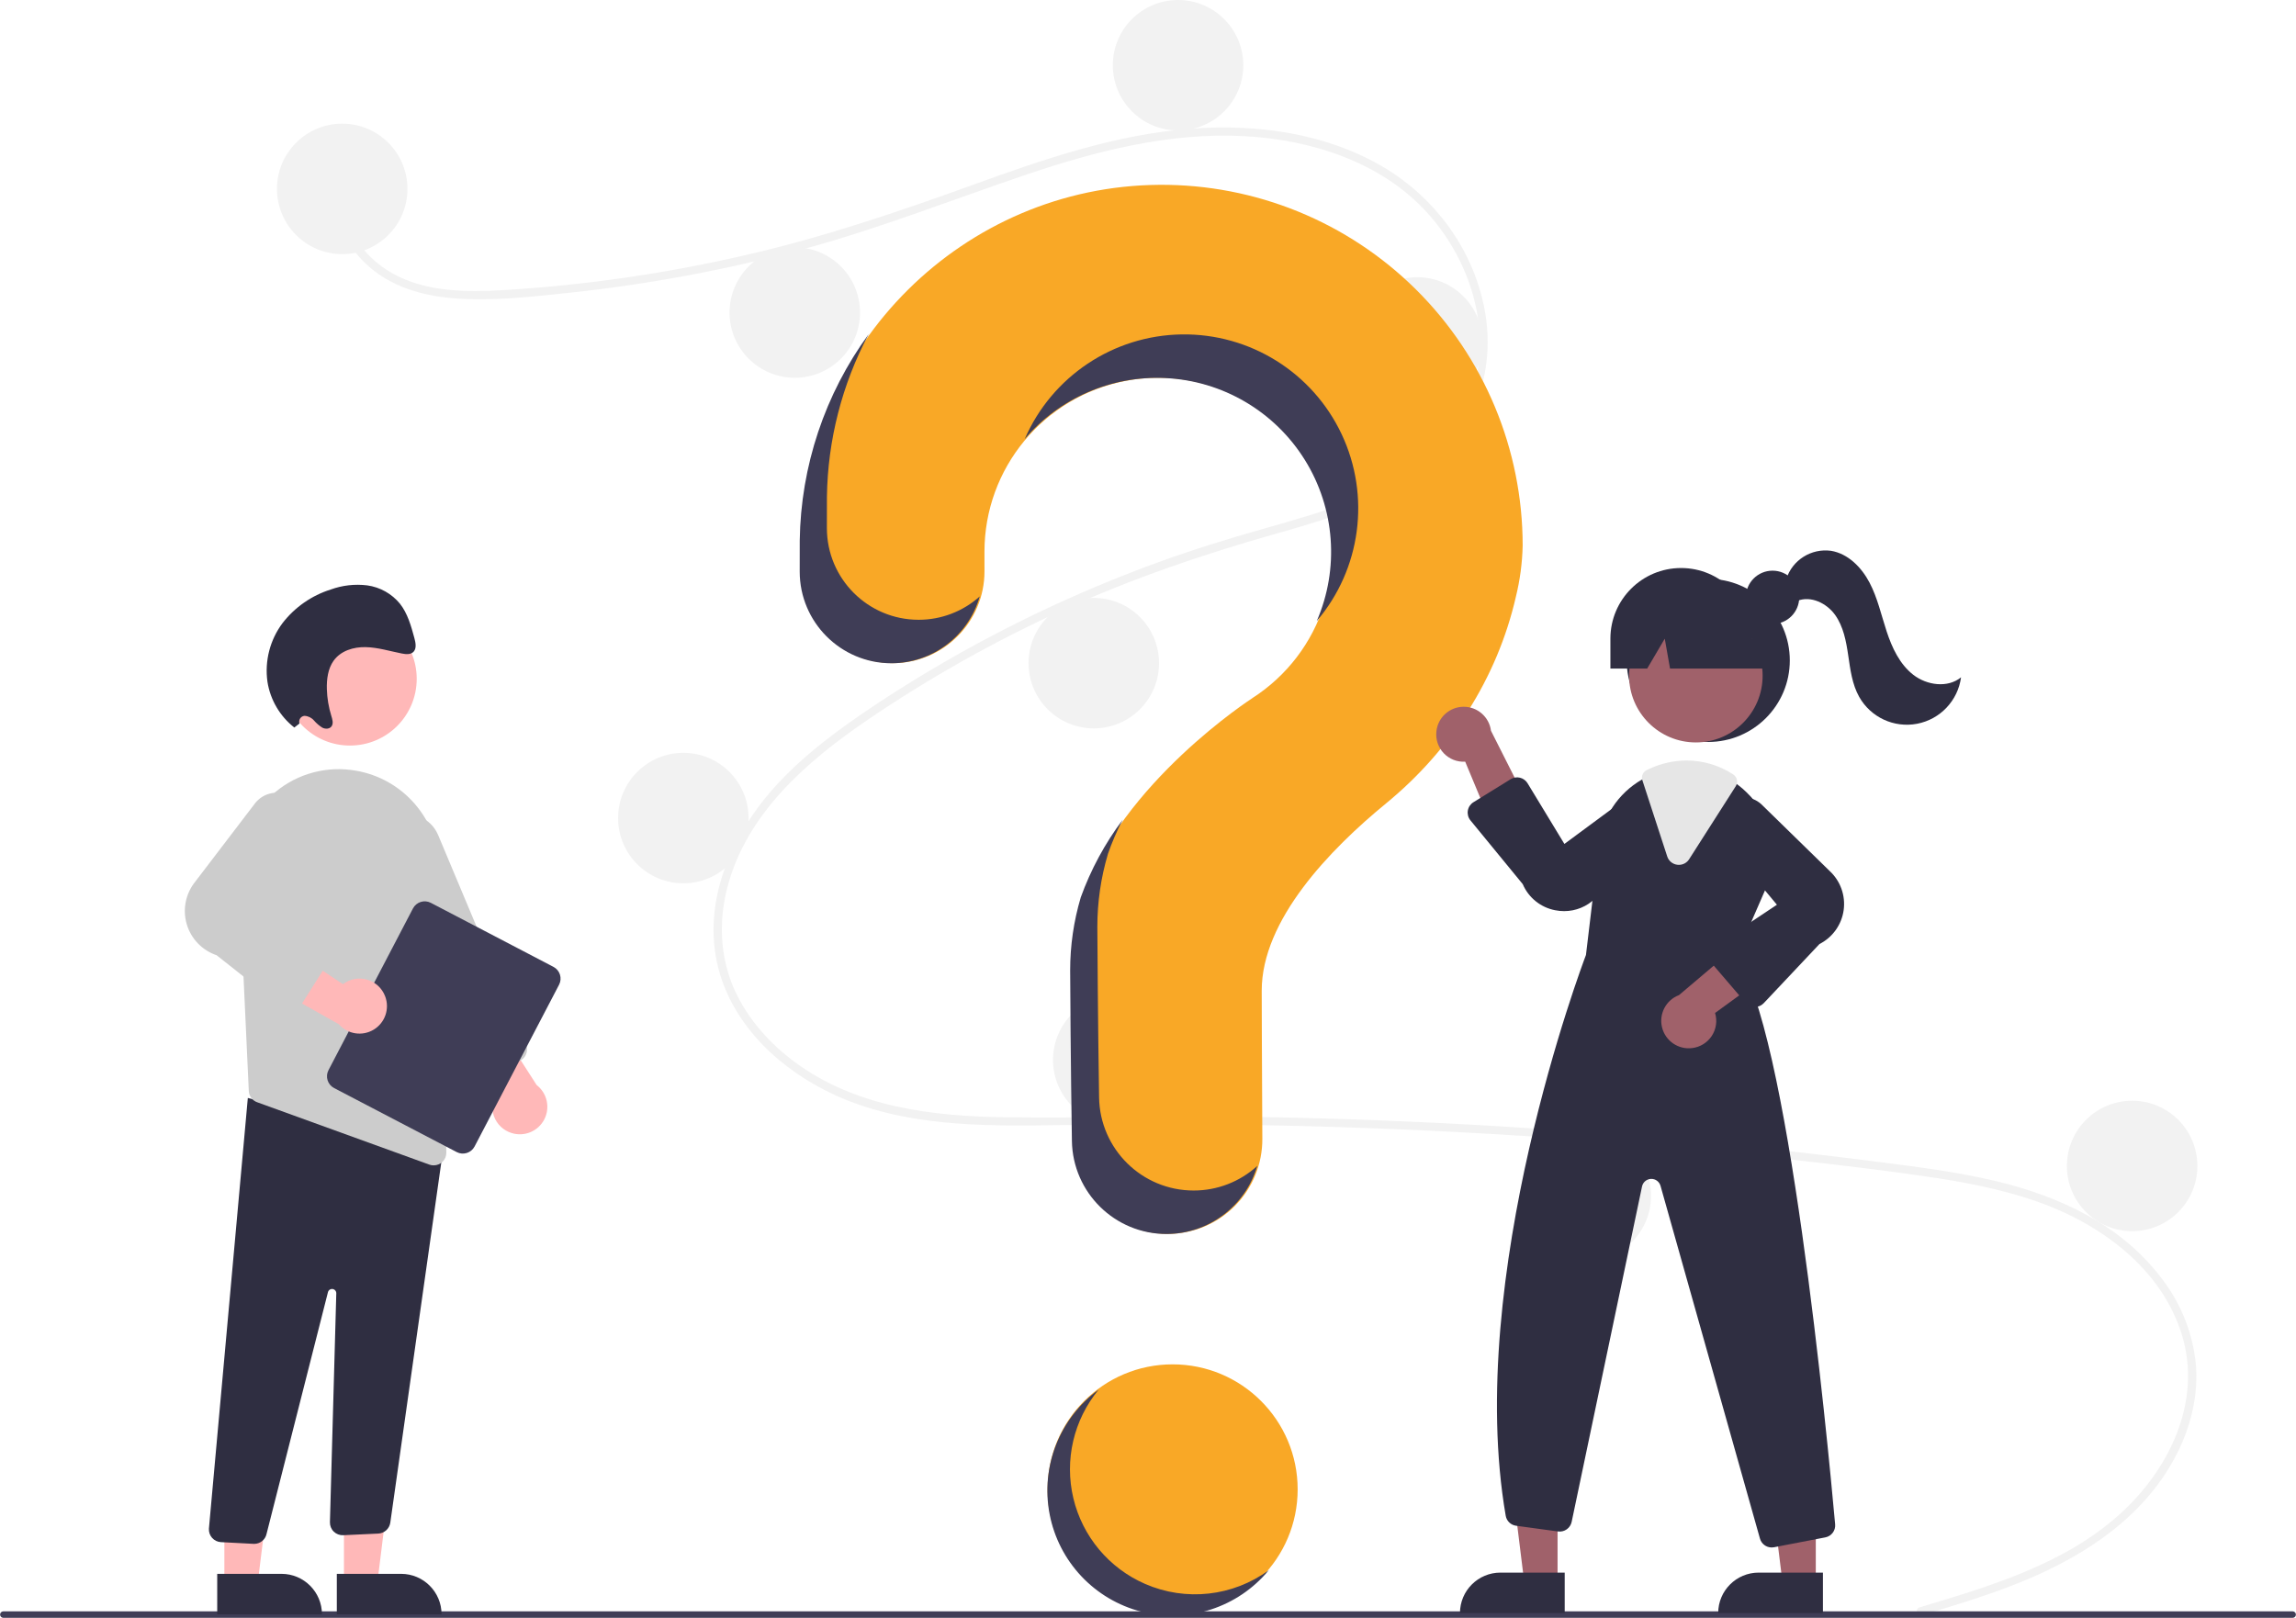
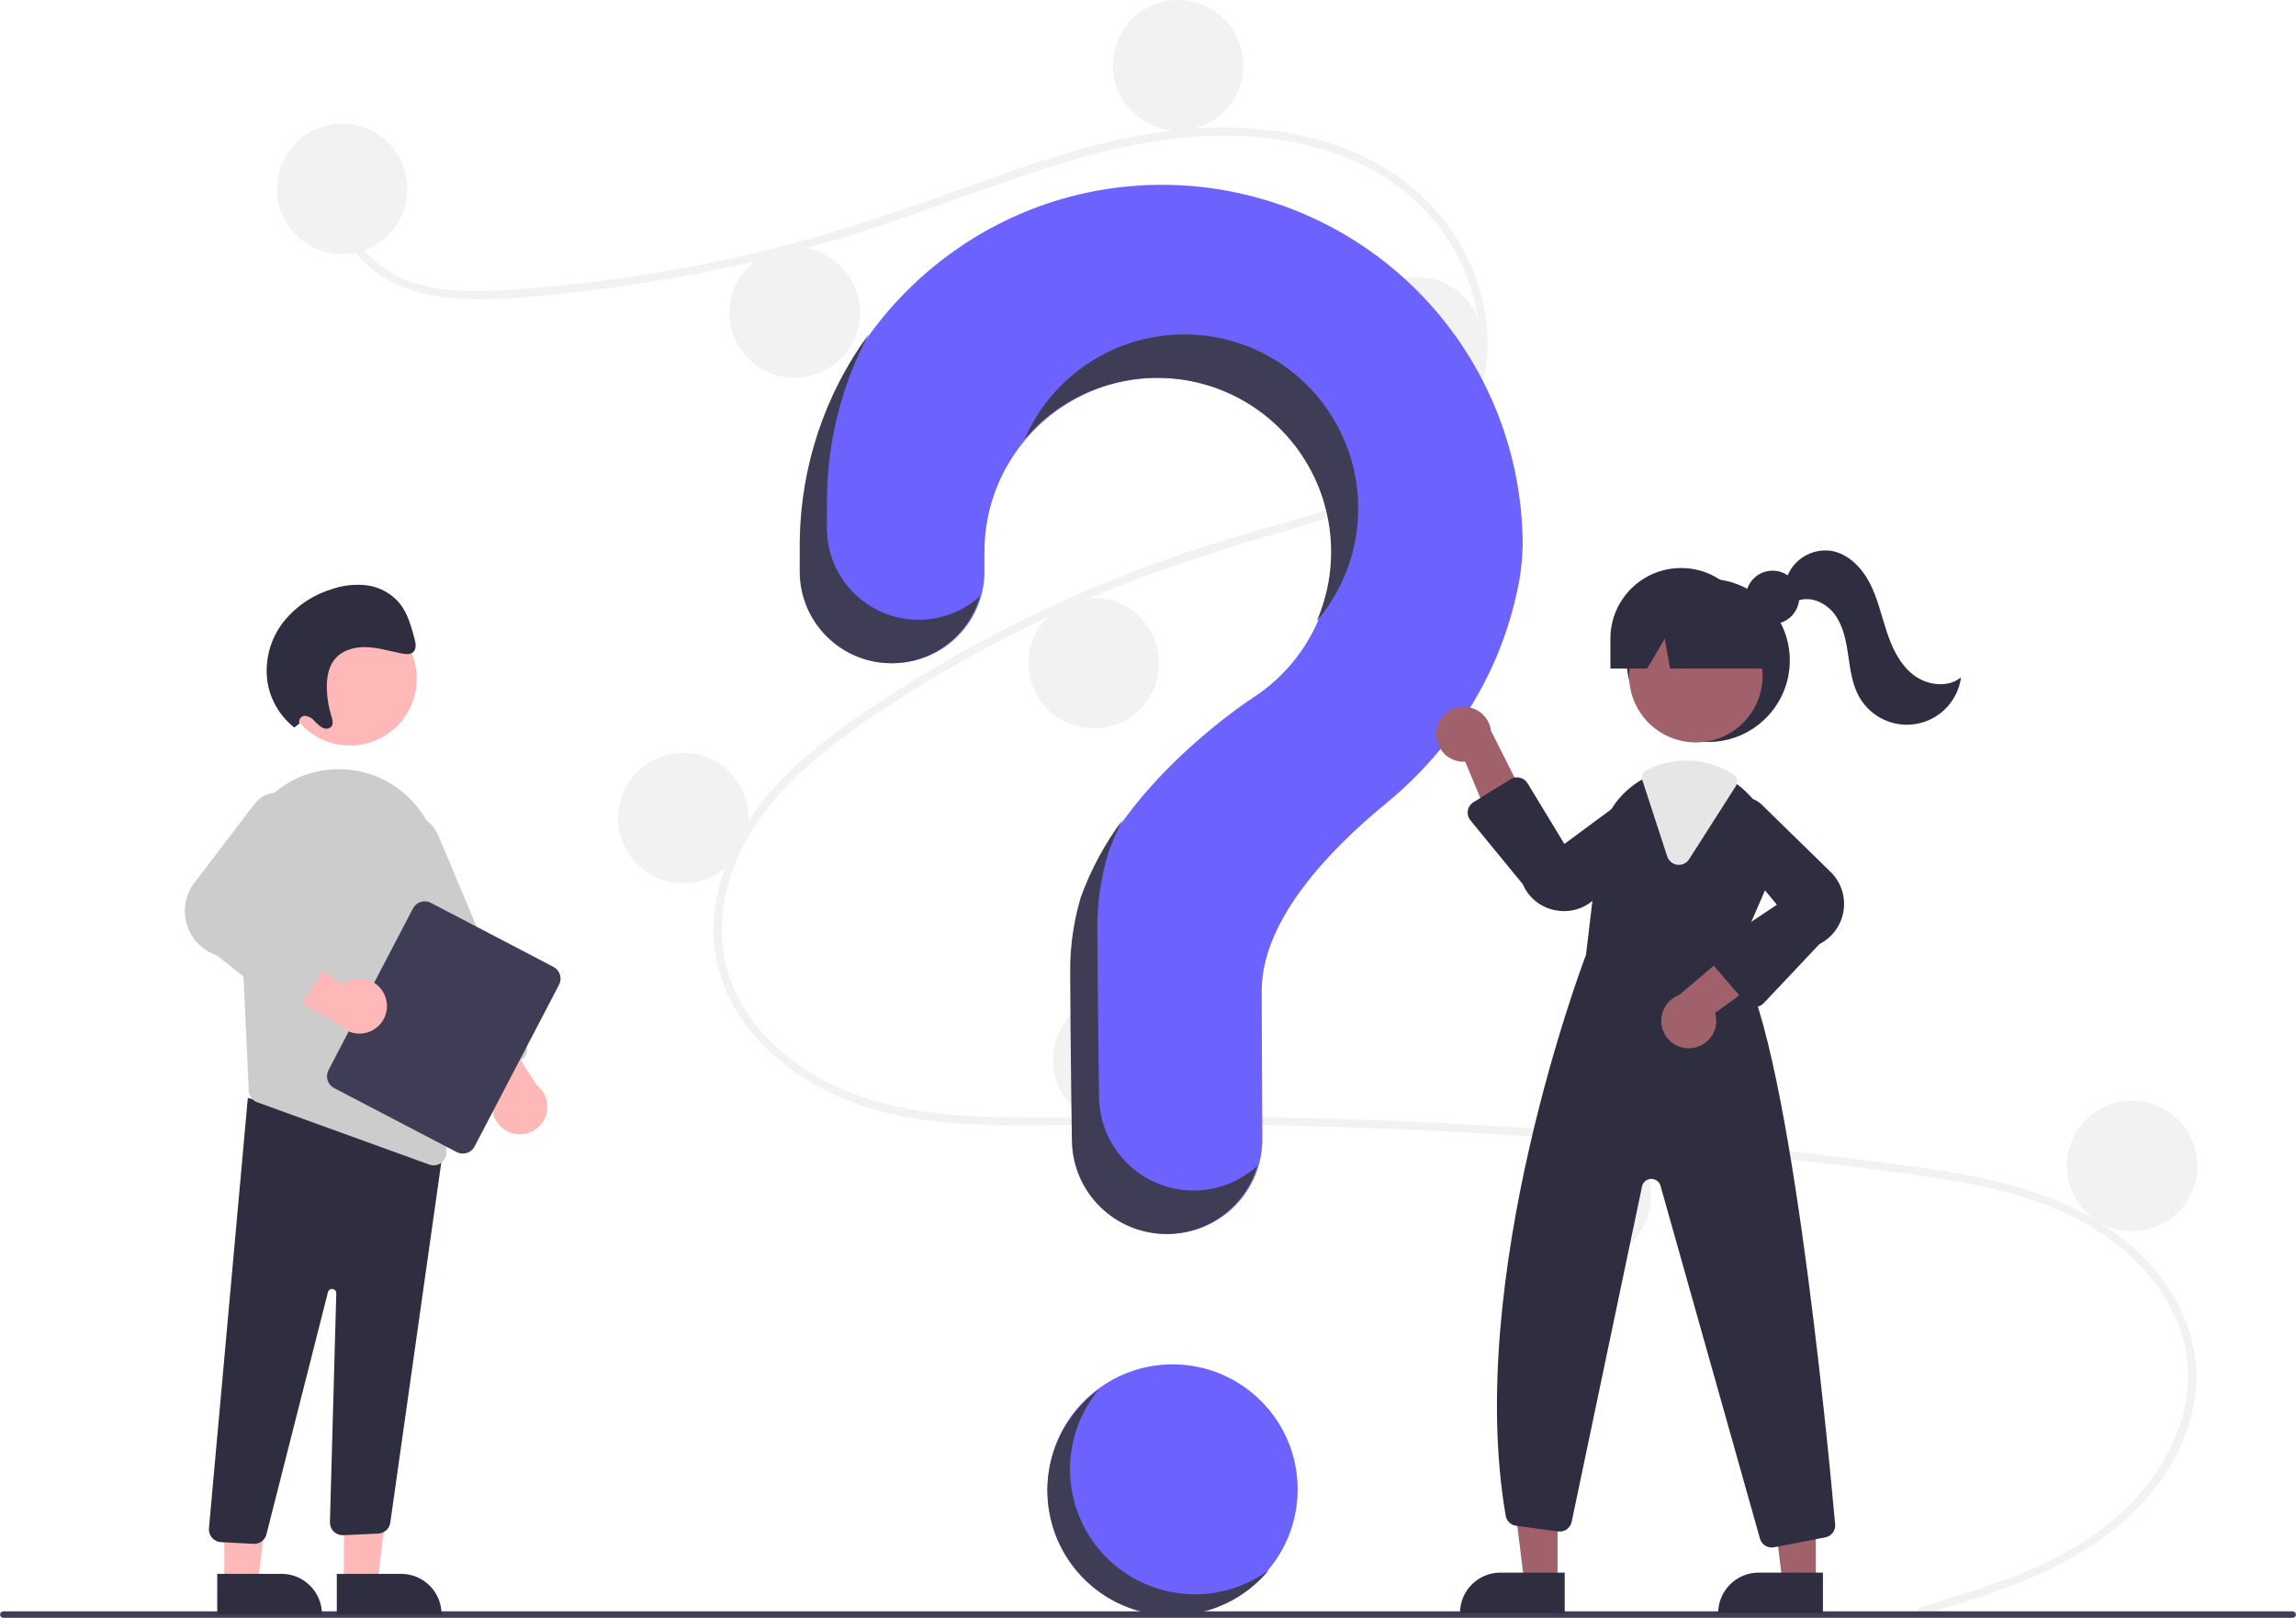
<svg xmlns="http://www.w3.org/2000/svg" data-name="Layer 1" width="844.675" height="595.262" viewBox="0 0 844.675 595.262">
-   <circle cx="431.393" cy="548" r="46" fill="#f9a826" />
+   <circle cx="431.393" cy="548" r="46" fill="#6c63ff" />
  <path d="M883.862,743.785c25.735-7.729,53.094-15.788,73.503-34.161,18.238-16.418,30.55-41.489,22.995-66.112-7.54-24.572-30.124-40.956-53.442-49.105-13.225-4.622-27.061-7.186-40.891-9.2-15.035-2.19-30.136-3.984-45.23-5.71q-91.677-10.486-184.044-12.811c-30.385-.765-60.764-.747-91.152-.306-27.139.394-55.722.384-80.899-11.151-19.578-8.97-37.348-25.289-42.803-46.734-6.297-24.755,5.318-49.964,21.98-67.892,8.783-9.45,19.047-17.404,29.636-24.717,11.487-7.934,23.375-15.306,35.521-22.188a494.634,494.634,0,0,1,74.767-34.468c12.746-4.634,25.68-8.633,38.728-12.321,11.017-3.115,22.068-6.234,32.716-10.477,20.583-8.204,40.161-22.1,45.395-44.881,4.96-21.591-3.403-45.031-18.065-61.071-16.963-18.557-42.539-26.692-67.06-28.008-27.528-1.478-54.422,5.412-80.297,14.156-27.597,9.326-54.599,20.049-82.778,27.603a556.958,556.958,0,0,1-85.196,15.837c-14.082,1.5-28.59,3.193-42.756,2.045-11.872-.962-23.684-4.454-32.434-12.88-7.503-7.225-11.972-17.154-10.435-27.632.279-1.903,3.17-1.094,2.893.798-1.87,12.755,6.8,24.509,17.484,30.529,12.348,6.958,27.374,6.968,41.122,6.172a537.825,537.825,0,0,0,88.515-12.796c28.593-6.531,56.164-15.866,83.704-25.839,26.156-9.472,52.897-18.716,80.84-20.767,24.246-1.78,49.752,1.752,70.874,14.423,18.564,11.136,32.215,29.707,36.565,51.018,4.25,20.825-1.636,41.785-17.4,56.317-16.321,15.046-38.701,21.479-59.557,27.404-26.452,7.514-52.337,16.298-77.392,27.703a485.824,485.824,0,0,0-72.8,40.928c-22.246,15.202-44.201,34.331-51.237,61.451-3.277,12.633-2.672,26.032,2.812,37.965,4.876,10.61,12.907,19.535,22.262,26.419,22.321,16.424,50.453,19.797,77.414,20.132,30.281.377,60.564-.645,90.855-.148q92.599,1.52,184.819,11.273,23.108,2.446,46.158,5.407c13.822,1.776,27.69,3.541,41.278,6.695,24.162,5.608,47.674,16.392,62.692,36.878a61.319,61.319,0,0,1,11.947,30.446c1.051,11.524-1.77,23.069-6.98,33.321-11.532,22.69-33.134,37.123-56.073,46.605-12.287,5.079-25.032,8.926-37.752,12.746-1.853.557-2.645-2.338-.798-2.893Z" transform="translate(-177.6623 -152.3692)" fill="#f2f2f2" />
  <circle cx="125.893" cy="69.5" r="24" fill="#f2f2f2" />
  <circle cx="292.393" cy="115" r="24" fill="#f2f2f2" />
  <circle cx="433.393" cy="24" r="24" fill="#f2f2f2" />
  <circle cx="521.393" cy="126" r="24" fill="#f2f2f2" />
  <circle cx="402.393" cy="244" r="24" fill="#f2f2f2" />
  <circle cx="251.393" cy="301" r="24" fill="#f2f2f2" />
  <circle cx="411.393" cy="390" r="24" fill="#f2f2f2" />
  <circle cx="583.393" cy="440" r="24" fill="#f2f2f2" />
  <circle cx="784.393" cy="429" r="24" fill="#f2f2f2" />
-   <path d="M604.128,220.373c-71.892.508-130.756,58.93-131.777,130.816-.009.664-.014,5.33-.013,11.434a33.748,33.748,0,0,0,33.744,33.746h0a33.769,33.769,0,0,0,33.761-33.798c-.003-4.152-.006-7.026-.006-7.202a64,64,0,1,1,98.52,53.879l.012.014s-48.028,30.92-62.671,73.335l.012.003a94.004,94.004,0,0,0-3.874,26.768c0,3.725.219,36.321.643,62.778a34.786,34.786,0,0,0,34.79,34.222h0a34.796,34.796,0,0,0,34.794-35.011c-.147-24.229-.227-52.442-.227-54.489,0-26.045,25.125-51.995,45.764-68.917,23.766-19.487,40.868-46.043,47.737-75.999a86.762,86.762,0,0,0,2.499-18.834A132.75,132.75,0,0,0,604.128,220.373Z" transform="translate(-177.6623 -152.3692)" fill="#f9a826" />
+   <path d="M604.128,220.373c-71.892.508-130.756,58.93-131.777,130.816-.009.664-.014,5.33-.013,11.434a33.748,33.748,0,0,0,33.744,33.746h0a33.769,33.769,0,0,0,33.761-33.798c-.003-4.152-.006-7.026-.006-7.202a64,64,0,1,1,98.52,53.879l.012.014s-48.028,30.92-62.671,73.335l.012.003a94.004,94.004,0,0,0-3.874,26.768c0,3.725.219,36.321.643,62.778a34.786,34.786,0,0,0,34.79,34.222h0a34.796,34.796,0,0,0,34.794-35.011c-.147-24.229-.227-52.442-.227-54.489,0-26.045,25.125-51.995,45.764-68.917,23.766-19.487,40.868-46.043,47.737-75.999a86.762,86.762,0,0,0,2.499-18.834A132.75,132.75,0,0,0,604.128,220.373Z" transform="translate(-177.6623 -152.3692)" fill="#6c63ff" />
  <path d="M1021.147,747.631H178.853a1.191,1.191,0,0,1,0-2.381h842.294a1.191,1.191,0,0,1,0,2.381Z" transform="translate(-177.6623 -152.3692)" fill="#3f3d56" />
  <circle cx="628.449" cy="242.996" r="30" fill="#2f2e41" />
  <polygon points="573.012 582.129 560.753 582.129 554.92 534.841 573.015 534.841 573.012 582.129" fill="#a0616a" />
  <path d="M551.996,578.626h23.644a0,0,0,0,1,0,0v14.887a0,0,0,0,1,0,0H537.109a0,0,0,0,1,0,0v0A14.887,14.887,0,0,1,551.996,578.626Z" fill="#2f2e41" />
  <polygon points="668.012 582.129 655.753 582.129 649.92 534.841 668.015 534.841 668.012 582.129" fill="#a0616a" />
  <path d="M646.996,578.626h23.644a0,0,0,0,1,0,0v14.887a0,0,0,0,1,0,0H632.109a0,0,0,0,1,0,0v0A14.887,14.887,0,0,1,646.996,578.626Z" fill="#2f2e41" />
  <circle cx="623.89" cy="248.61" r="24.561" fill="#a0616a" />
  <path d="M816.191,504.775l10.99-25.25a31.383,31.383,0,0,0-6.95-35.6,31.873,31.873,0,0,0-3.07-2.67,30.935,30.935,0,0,0-18.99-6.57,32.179,32.179,0,0,0-13.4,2.98c-.36.16-.71.33-1.07.5-.69.33-1.37.69-2.03,1.06a31.678,31.678,0,0,0-15.7,23.88l-4.85,40.64c-1.22,3.19-44.74,118.39-29.52,206.34a4.467,4.467,0,0,0,3.82,3.67l15.43,2.1a4.497,4.497,0,0,0,5.01-3.53l25.89-123.41a3.503,3.503,0,0,1,6.8-.23l36.58,129.78a4.471,4.471,0,0,0,4.31,3.28,5.122,5.122,0,0,0,.87-.08l18.85-3.63a4.471,4.471,0,0,0,3.63-4.81C850.021,682.335,835.301,527.605,816.191,504.775Z" transform="translate(-177.6623 -152.3692)" fill="#2f2e41" />
  <path d="M706.102,421.419A10.056,10.056,0,0,0,716.696,432.623l13.729,32.992,10.385-15.394-14.629-28.97a10.11,10.11,0,0,0-20.079.169Z" transform="translate(-177.6623 -152.3692)" fill="#a0616a" />
  <path d="M800.19,537.996a10.056,10.056,0,0,0,8.427-12.913l28.885-21.038-17.39-6.512-24.764,20.977a10.11,10.11,0,0,0,4.842,19.487Z" transform="translate(-177.6623 -152.3692)" fill="#a0616a" />
  <path d="M753.102,487.61a17.057,17.057,0,0,1-3.298-.325,16.305,16.305,0,0,1-11.948-9.616l-19.234-23.453a4.501,4.501,0,0,1,1.111-6.681l13.684-8.471a4.5,4.5,0,0,1,6.215,1.49l13.556,22.334L779.15,443.702A9.721,9.721,0,0,1,790.46,459.264l-25.912,23.637A16.253,16.253,0,0,1,753.102,487.61Z" transform="translate(-177.6623 -152.3692)" fill="#2f2e41" />
  <path d="M823.252,522.883c-.035,0-.071,0-.106-.001a4.508,4.508,0,0,1-3.311-1.57l-12.166-14.193a4.5,4.5,0,0,1,.92-6.673l22.781-15.188-20.638-24.812a9.721,9.721,0,0,1,14.887-12.183l25.084,24.513a16.525,16.525,0,0,1-3.675,26.94l-20.501,21.754A4.507,4.507,0,0,1,823.252,522.883Z" transform="translate(-177.6623 -152.3692)" fill="#2f2e41" />
  <path d="M795.307,470.584a4.632,4.632,0,0,1-.584-.037,4.461,4.461,0,0,1-3.71-3.069l-9.142-28.029a3.083,3.083,0,0,1,1.594-3.725l.297-.14c.269-.128.535-.254.807-.375a32.574,32.574,0,0,1,13.603-3.023,31.327,31.327,0,0,1,17.161,5.157,3.13,3.13,0,0,1,.901,4.294L799.084,468.504A4.455,4.455,0,0,1,795.307,470.584Z" transform="translate(-177.6623 -152.3692)" fill="#e6e6e6" />
  <circle cx="652.101" cy="219.786" r="9.817" fill="#2f2e41" />
  <path d="M796.111,361.365h0a26,26,0,0,0-26,26v11h13.529l6.471-11,1.941,11h41.059l-11-11A26,26,0,0,0,796.111,361.365Z" transform="translate(-177.6623 -152.3692)" fill="#2f2e41" />
  <path d="M834.809,365.431a15.15,15.15,0,0,1,16.481-10.396c6.256,1.046,11.202,6.075,14.149,11.691s4.308,11.903,6.289,17.928,4.791,12.084,9.793,15.984,12.677,4.958,17.59.946a20.118,20.118,0,0,1-37.477,7.181c-2.592-4.612-3.261-10.017-4.03-15.251s-1.767-10.65-4.862-14.94-8.888-7.093-13.804-5.139Z" transform="translate(-177.6623 -152.3692)" fill="#2f2e41" />
  <path d="M515.609,380.408h0a33.748,33.748,0,0,1-33.744-33.746c-0-6.104.004-10.771.013-11.434a131.507,131.507,0,0,1,15.359-59.909,131.803,131.803,0,0,0-25.359,75.909c-.009.664-.014,5.33-.013,11.434a33.748,33.748,0,0,0,33.744,33.746h0A33.773,33.773,0,0,0,538.097,371.817,33.622,33.622,0,0,1,515.609,380.408Z" transform="translate(-177.6623 -152.3692)" fill="#3f3d56" />
  <path d="M606.415,291.478a64.004,64.004,0,0,1,55.659,89.413,63.997,63.997,0,1,0-107.426-66.985A63.871,63.871,0,0,1,606.415,291.478Z" transform="translate(-177.6623 -152.3692)" fill="#3f3d56" />
  <path d="M616.797,590.408h0a34.787,34.787,0,0,1-34.79-34.222c-.423-26.456-.643-59.052-.643-62.778a94.004,94.004,0,0,1,3.874-26.768l-.012-.003a95.069,95.069,0,0,1,5.494-12.701,110.047,110.047,0,0,0-15.494,28.701l.012.003a94.004,94.004,0,0,0-3.874,26.768c0,3.725.219,36.321.643,62.778a34.787,34.787,0,0,0,34.79,34.222h0a34.803,34.803,0,0,0,33.402-25.048A34.66,34.66,0,0,1,616.797,590.408Z" transform="translate(-177.6623 -152.3692)" fill="#3f3d56" />
  <polygon points="126.541 582.585 138.8 582.584 144.633 535.296 126.538 535.297 126.541 582.585" fill="#ffb8b8" />
  <path d="M301.576,731.451H340.107a0,0,0,0,1,0,0v14.887a0,0,0,0,1,0,0H316.463A14.887,14.887,0,0,1,301.576,731.451v0A0,0,0,0,1,301.576,731.451Z" transform="translate(464.0541 1325.404) rotate(179.9974)" fill="#2f2e41" />
  <polygon points="82.541 582.585 94.8 582.584 100.633 535.296 82.538 535.297 82.541 582.585" fill="#ffb8b8" />
  <path d="M257.576,731.451H296.107a0,0,0,0,1,0,0v14.887a0,0,0,0,1,0,0H272.463A14.887,14.887,0,0,1,257.576,731.451v0A0,0,0,0,1,257.576,731.451Z" transform="translate(376.0541 1325.406) rotate(179.9974)" fill="#2f2e41" />
  <path d="M270.917,720.411l-11.975-.63a4.673,4.673,0,0,1-4.419-4.967l14.313-158.466,65.911,17.786,6.35-1.732L321.239,712.686a4.696,4.696,0,0,1-4.358,3.945l-12.909.601a4.674,4.674,0,0,1-4.931-4.796l2.339-84.196a1.558,1.558,0,0,0-3.083-.36L275.739,716.692a4.646,4.646,0,0,1-4.569,3.725C271.086,720.418,271.002,720.416,270.917,720.411Z" transform="translate(-177.6623 -152.3692)" fill="#2f2e41" />
  <circle cx="128.742" cy="249.759" r="24.561" fill="#ffb8b8" />
  <path d="M265.512,474.287l2.701,58.267.976,21.199a4.642,4.642,0,0,0,3.074,4.175l63.336,22.943a4.477,4.477,0,0,0,1.6.28,4.644,4.644,0,0,0,4.664-4.788L339.266,471.597A36.93,36.93,0,0,0,308.522,435.92c-.613-.093-1.236-.187-1.859-.27a36.249,36.249,0,0,0-29.165,9.441,37.236,37.236,0,0,0-11.986,29.196Z" transform="translate(-177.6623 -152.3692)" fill="#ccc" />
  <path d="M365.855,569.245a10.064,10.064,0,0,1-5.369-15.227l-21.478-28.56,18.534-1.147,17.554,27.297a10.111,10.111,0,0,1-9.242,17.637Z" transform="translate(-177.6623 -152.3692)" fill="#ffb8b8" />
  <path d="M350.753,548.85a4.644,4.644,0,0,1-2.541-2.518L315.854,469.237a12.463,12.463,0,1,1,22.984-9.647l32.358,77.095a4.679,4.679,0,0,1-2.5,6.118l-14.365,6.029a4.642,4.642,0,0,1-3.577.017Z" transform="translate(-177.6623 -152.3692)" fill="#ccc" />
  <path d="M298.508,546.131,329.587,486.622a4.878,4.878,0,0,1,6.575-2.063l45.112,23.56a4.878,4.878,0,0,1,2.063,6.575l-31.079,59.509a4.878,4.878,0,0,1-6.575,2.063L300.571,552.706A4.878,4.878,0,0,1,298.508,546.131Z" transform="translate(-177.6623 -152.3692)" fill="#3f3d56" />
  <path d="M319.351,518.943a10.064,10.064,0,0,0-15.517-4.46l-29.778-19.754-.051,18.57L302.29,529.21a10.111,10.111,0,0,0,17.06-10.267Z" transform="translate(-177.6623 -152.3692)" fill="#ffb8b8" />
  <path d="M281.701,523.119l-24.337-19.278a17.163,17.163,0,0,1-7.823-27.135l22.097-28.96a10.096,10.096,0,0,1,17.13,10.284l-17.484,28.6,25.694,12.187a4.674,4.674,0,0,1,1.948,6.72l-10.372,16.414a4.682,4.682,0,0,1-3.167,2.111c-.026.004-.051.008-.077.012A4.696,4.696,0,0,1,281.701,523.119Z" transform="translate(-177.6623 -152.3692)" fill="#ccc" />
  <path d="M287.845,418.574a2.135,2.135,0,0,1,1.856-2.819,4.93,4.93,0,0,1,3.476,1.715,13.833,13.833,0,0,0,3.071,2.637c1.188.599,2.8.514,3.477-.628.636-1.072.2-2.508-.185-3.753a36.907,36.907,0,0,1-1.63-9.77c-.111-3.7.411-7.562,2.46-10.448,2.644-3.725,7.371-5.139,11.845-5.036s8.875,1.484,13.307,2.357c1.53.301,3.328.456,4.352-.73,1.088-1.261.688-3.301.226-5.004-1.201-4.417-2.475-8.985-5.265-12.552a18.898,18.898,0,0,0-12.061-6.79,28.938,28.938,0,0,0-13.462,1.528,36.096,36.096,0,0,0-17.683,12.319,29.236,29.236,0,0,0-5.578,21.6,26.667,26.667,0,0,0,9.886,16.855Z" transform="translate(-177.6623 -152.3692)" fill="#2f2e41" />
  <path d="M598.92,735.149a45.994,45.994,0,0,1-17.07-71.489,45.997,45.997,0,1,0,62.569,66.464A45.969,45.969,0,0,1,598.92,735.149Z" transform="translate(-177.6623 -152.3692)" fill="#3f3d56" />
</svg>
